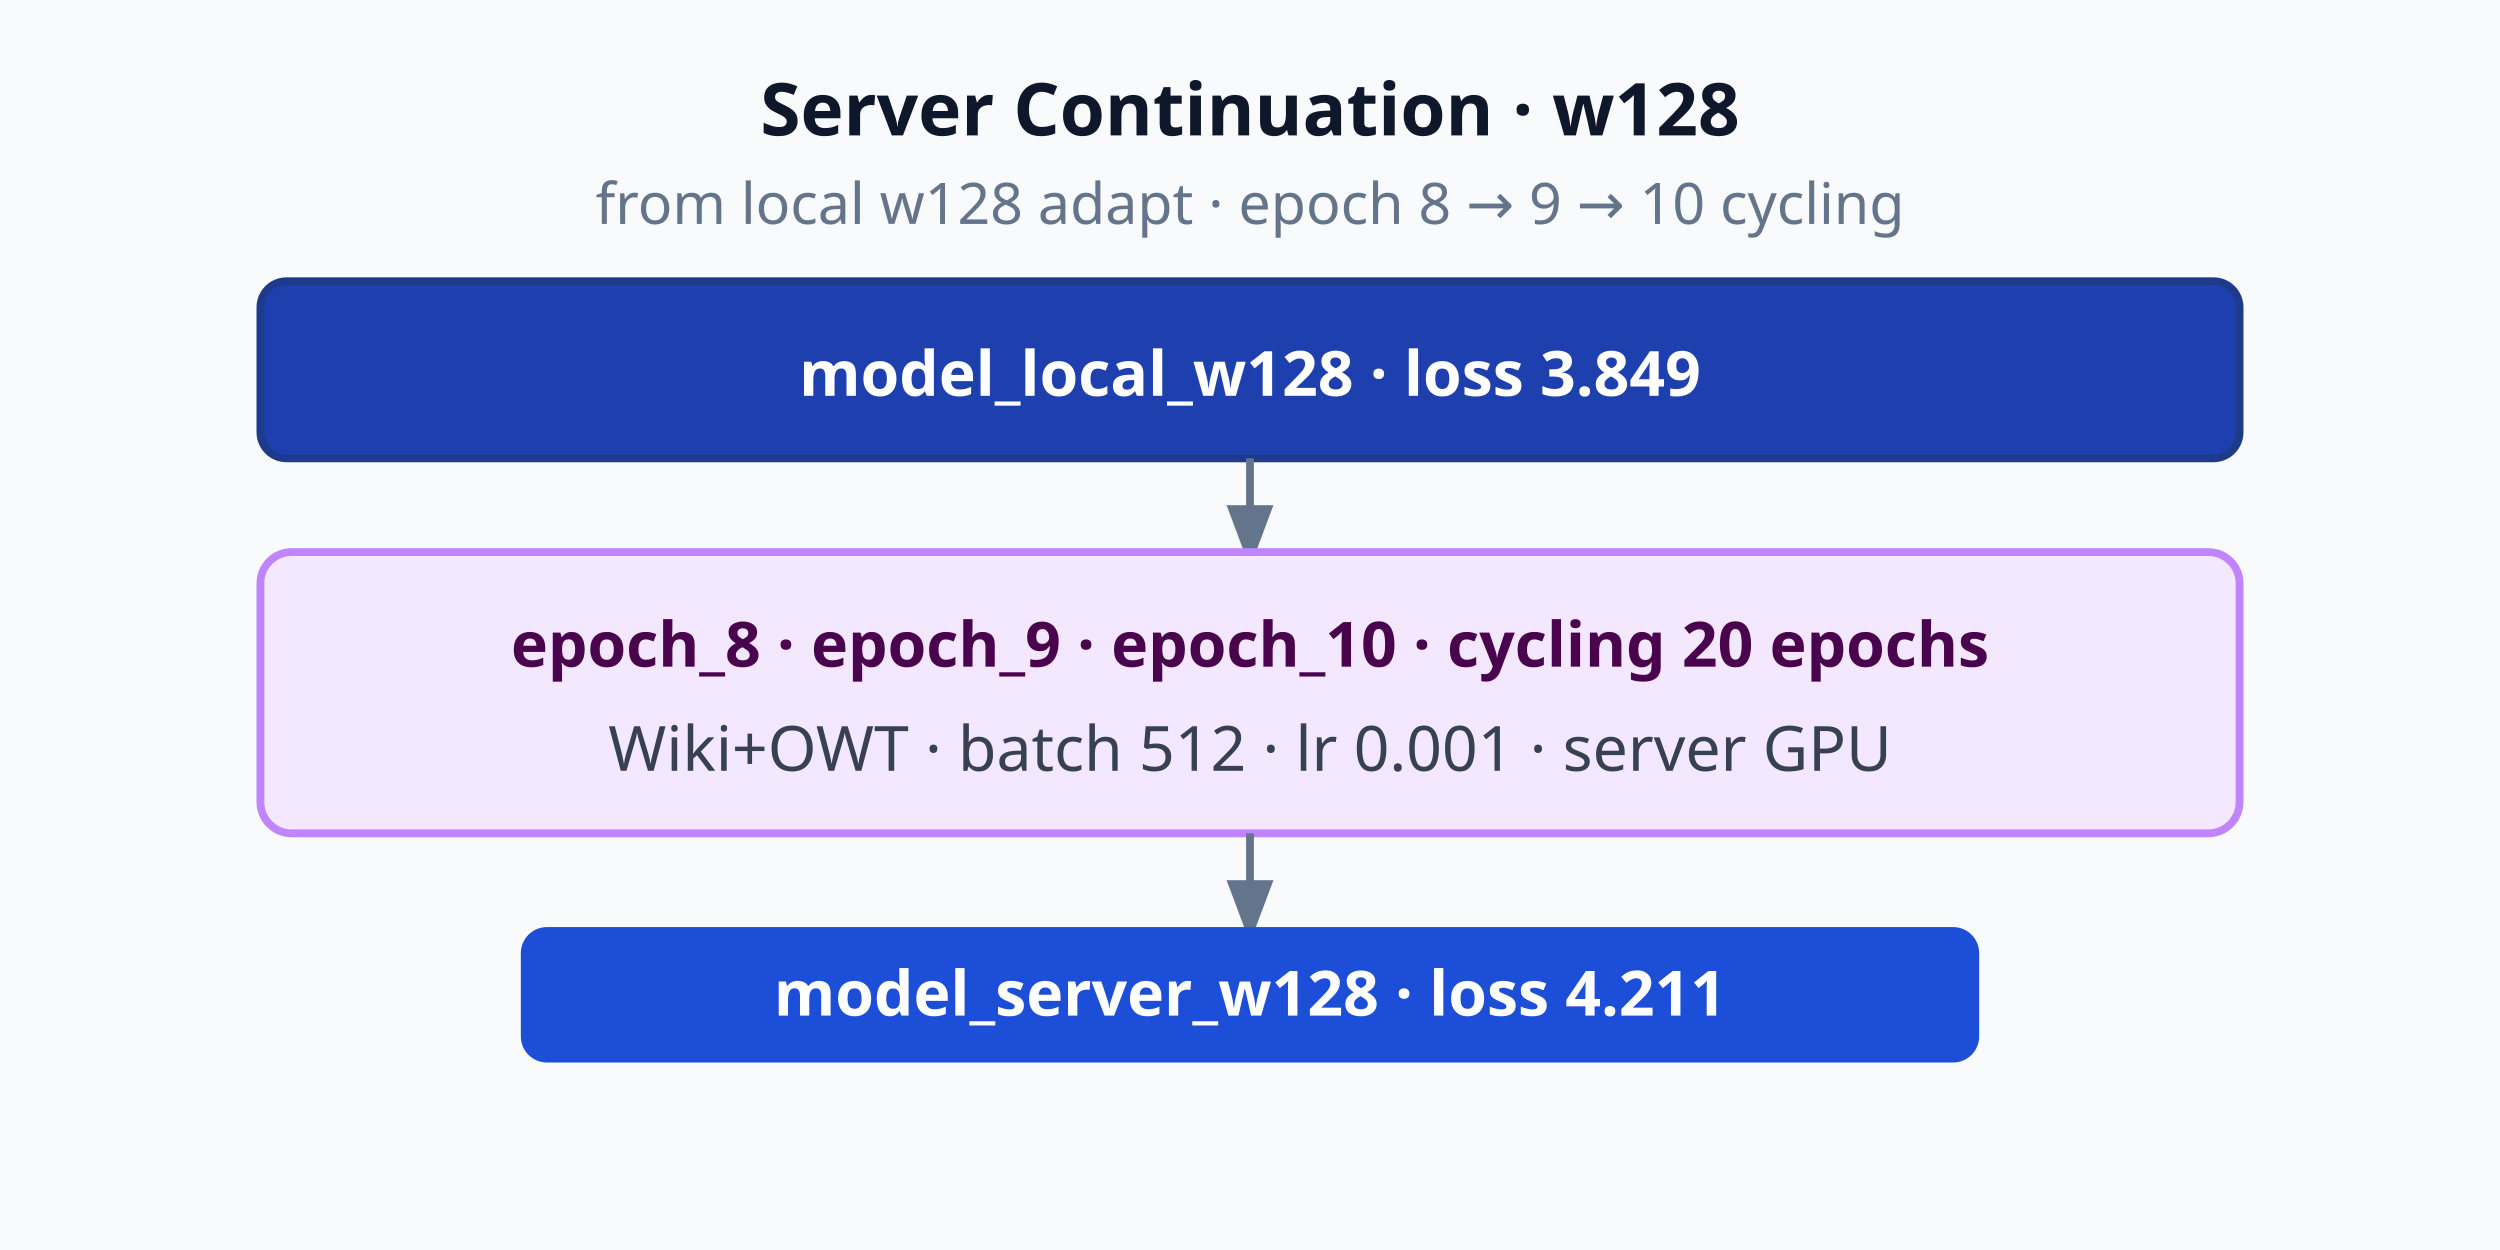
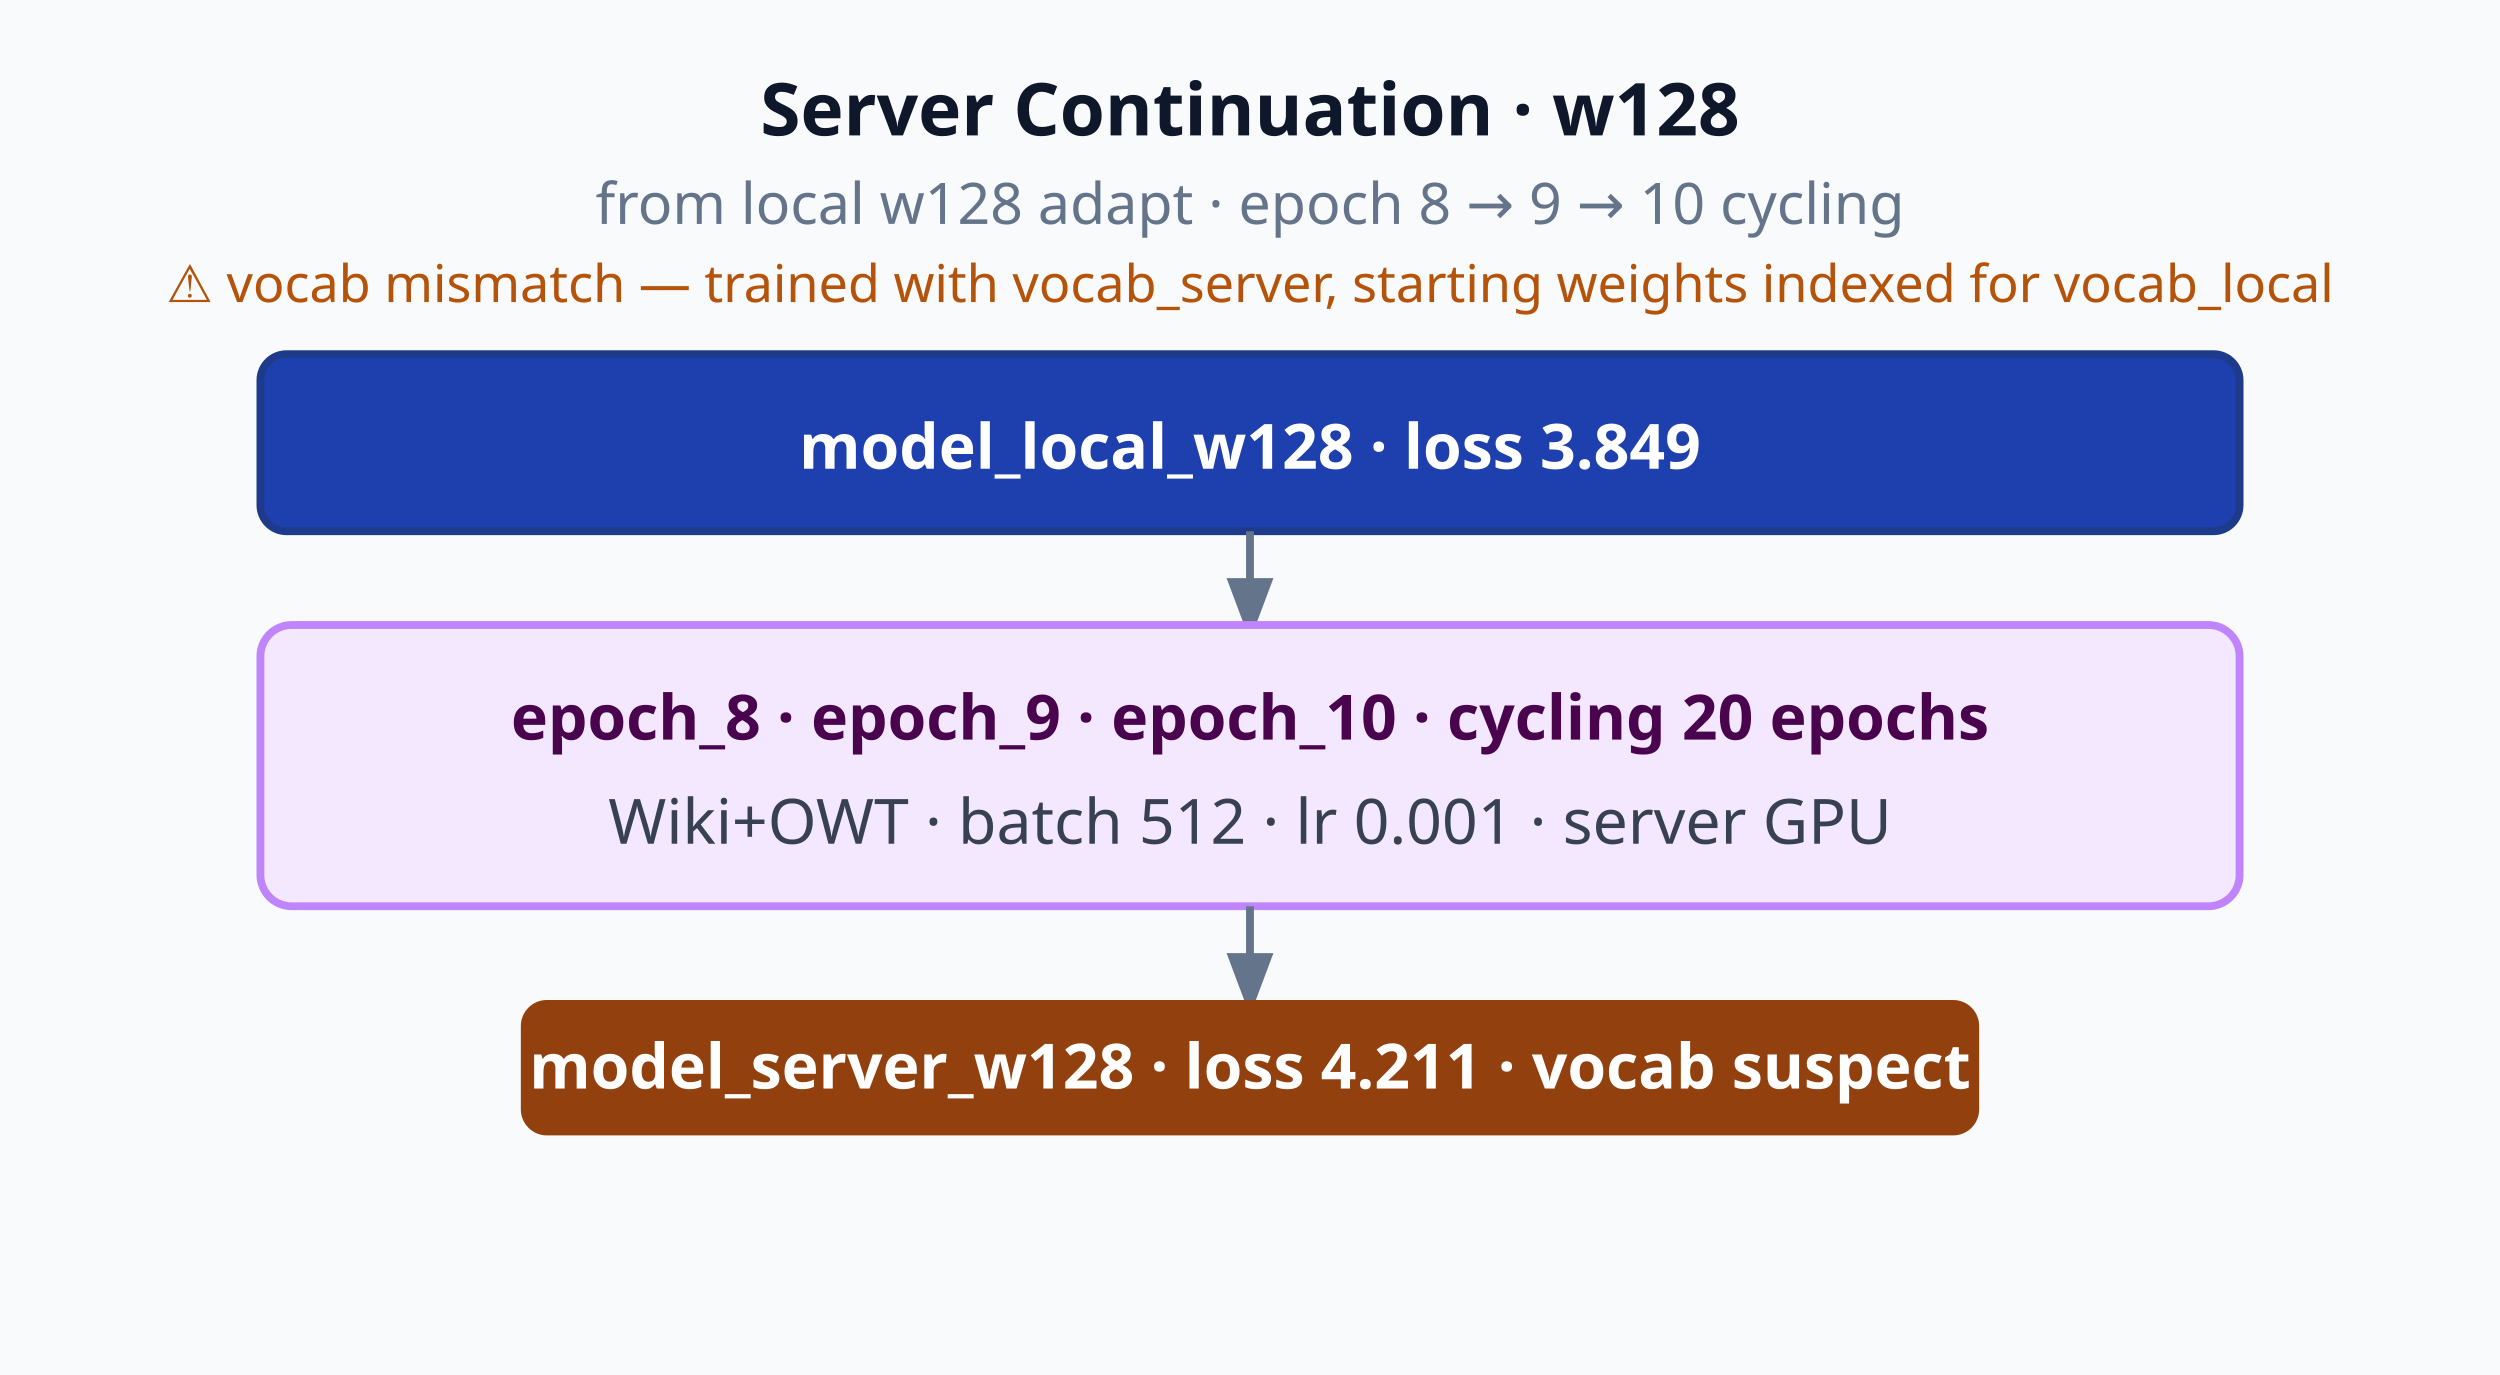
- <svg xmlns="http://www.w3.org/2000/svg" width="480" height="240" font-family="system-ui,sans-serif" font-size="12">
+ <svg xmlns="http://www.w3.org/2000/svg" width="480" height="264" font-family="system-ui,sans-serif" font-size="12">
  <defs>
    <marker id="arr" markerWidth="8" markerHeight="8" refX="6" refY="3" orient="auto">
      <path d="M0,0 L0,6 L8,3 z" fill="#64748b" />
    </marker>
  </defs>
-   <rect width="480" height="240" fill="#f8fafc" />
+   <rect width="480" height="264" fill="#f8fafc" />
  <text x="240" y="26" text-anchor="middle" font-size="14" font-weight="bold" fill="#0f172a">Server Continuation · w128</text>
  <text x="240" y="43" text-anchor="middle" font-size="11" fill="#64748b">from local w128 adapt · epoch 8 → 9 → 10 cycling</text>
-   <rect x="50" y="54" width="380" height="34" rx="5" fill="#1e40af" stroke="#1e3a8a" stroke-width="1.5" />
-   <text x="240" y="76" text-anchor="middle" font-size="12" font-weight="600" fill="white">model_local_w128  ·  loss 3.849</text>
-   <line x1="240" y1="88" x2="240" y2="106" stroke="#64748b" stroke-width="1.5" marker-end="url(#arr)" />
-   <rect x="50" y="106" width="380" height="54" rx="6" fill="#f3e8ff" stroke="#c084fc" stroke-width="1.5" />
-   <text x="240" y="128" text-anchor="middle" font-size="12" font-weight="600" fill="#4a044e">epoch_8 · epoch_9 · epoch_10  ·  cycling 20 epochs</text>
-   <text x="240" y="148" text-anchor="middle" fill="#374151">Wiki+OWT · batch 512 · lr 0.001 · server GPU</text>
-   <line x1="240" y1="160" x2="240" y2="178" stroke="#64748b" stroke-width="1.5" marker-end="url(#arr)" />
-   <rect x="100" y="178" width="280" height="26" rx="5" fill="#1d4ed8" />
-   <text x="240" y="195" text-anchor="middle" font-size="12" font-weight="bold" fill="white">model_server_w128  ·  loss 4.211</text>
+   <text x="240" y="58" text-anchor="middle" font-size="10" fill="#b45309">⚠ vocab mismatch — trained with vocab_server, starting weights indexed for vocab_local</text>
+   <rect x="50" y="68" width="380" height="34" rx="5" fill="#1e40af" stroke="#1e3a8a" stroke-width="1.5" />
+   <text x="240" y="90" text-anchor="middle" font-size="12" font-weight="600" fill="white">model_local_w128  ·  loss 3.849</text>
+   <line x1="240" y1="102" x2="240" y2="120" stroke="#64748b" stroke-width="1.5" marker-end="url(#arr)" />
+   <rect x="50" y="120" width="380" height="54" rx="6" fill="#f3e8ff" stroke="#c084fc" stroke-width="1.5" />
+   <text x="240" y="142" text-anchor="middle" font-size="12" font-weight="600" fill="#4a044e">epoch_8 · epoch_9 · epoch_10  ·  cycling 20 epochs</text>
+   <text x="240" y="162" text-anchor="middle" fill="#374151">Wiki+OWT · batch 512 · lr 0.001 · server GPU</text>
+   <line x1="240" y1="174" x2="240" y2="192" stroke="#64748b" stroke-width="1.5" marker-end="url(#arr)" />
+   <rect x="100" y="192" width="280" height="26" rx="5" fill="#92400e" />
+   <text x="240" y="209" text-anchor="middle" font-size="12" font-weight="bold" fill="white">model_server_w128  ·  loss 4.211  ·  vocab suspect</text>
</svg>
